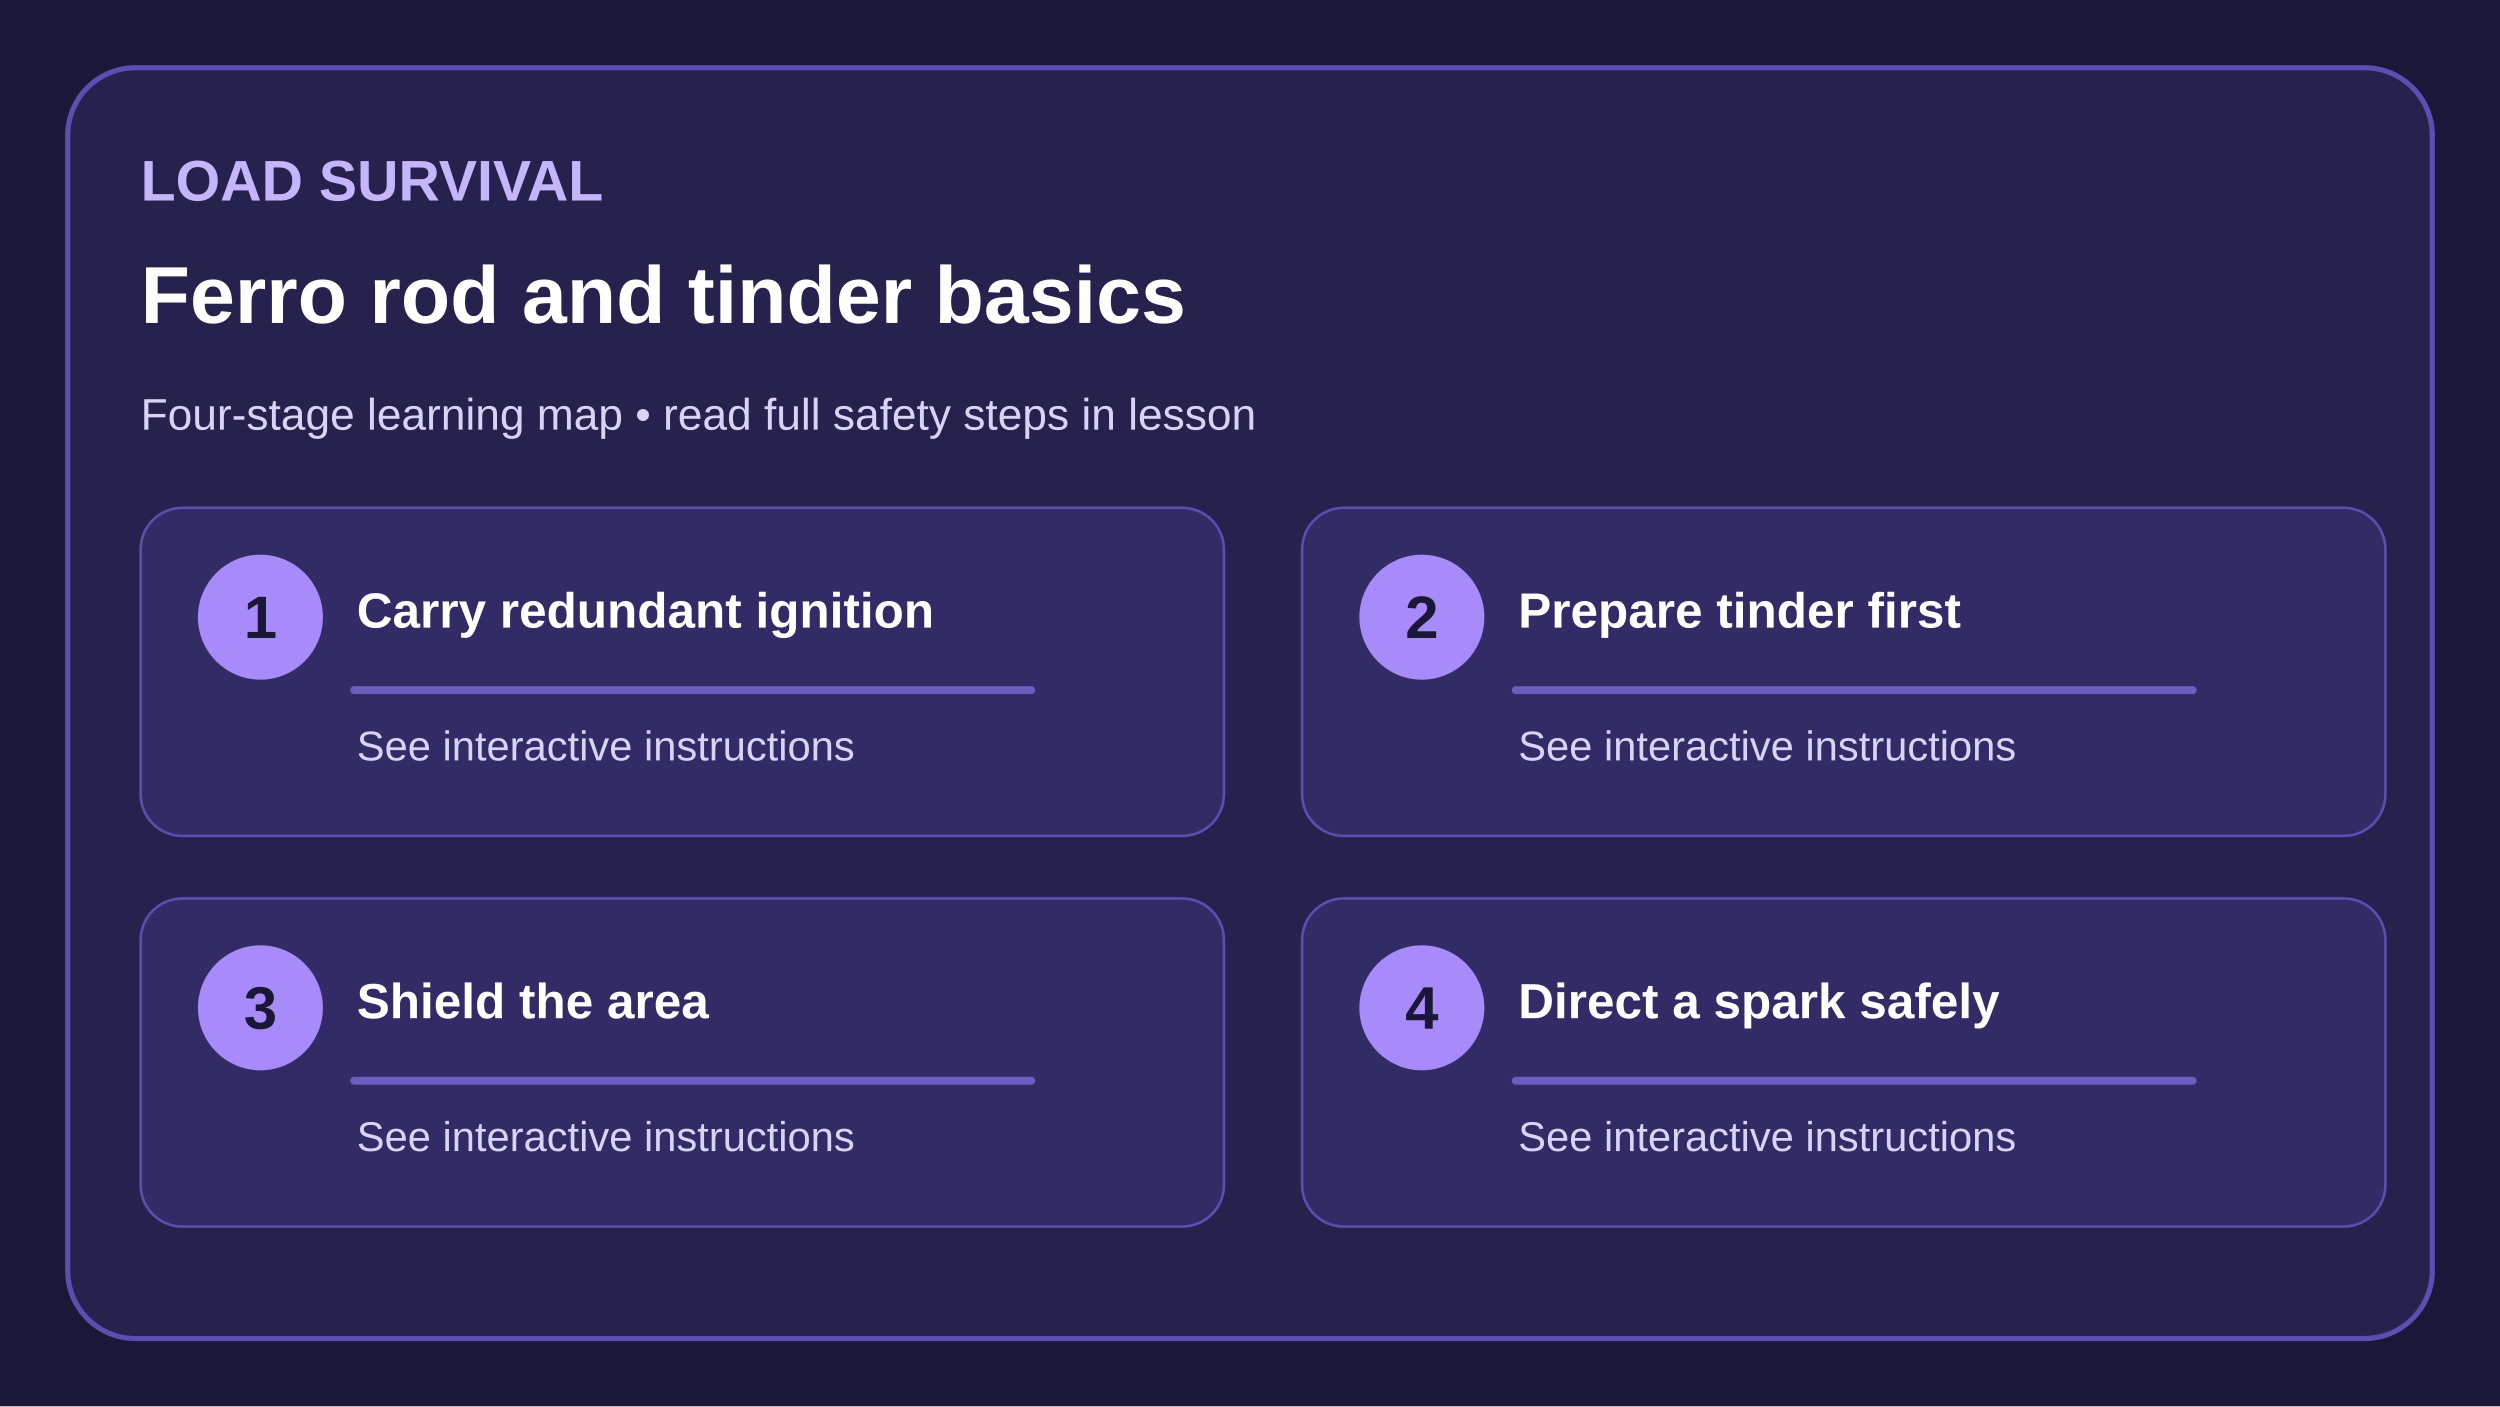
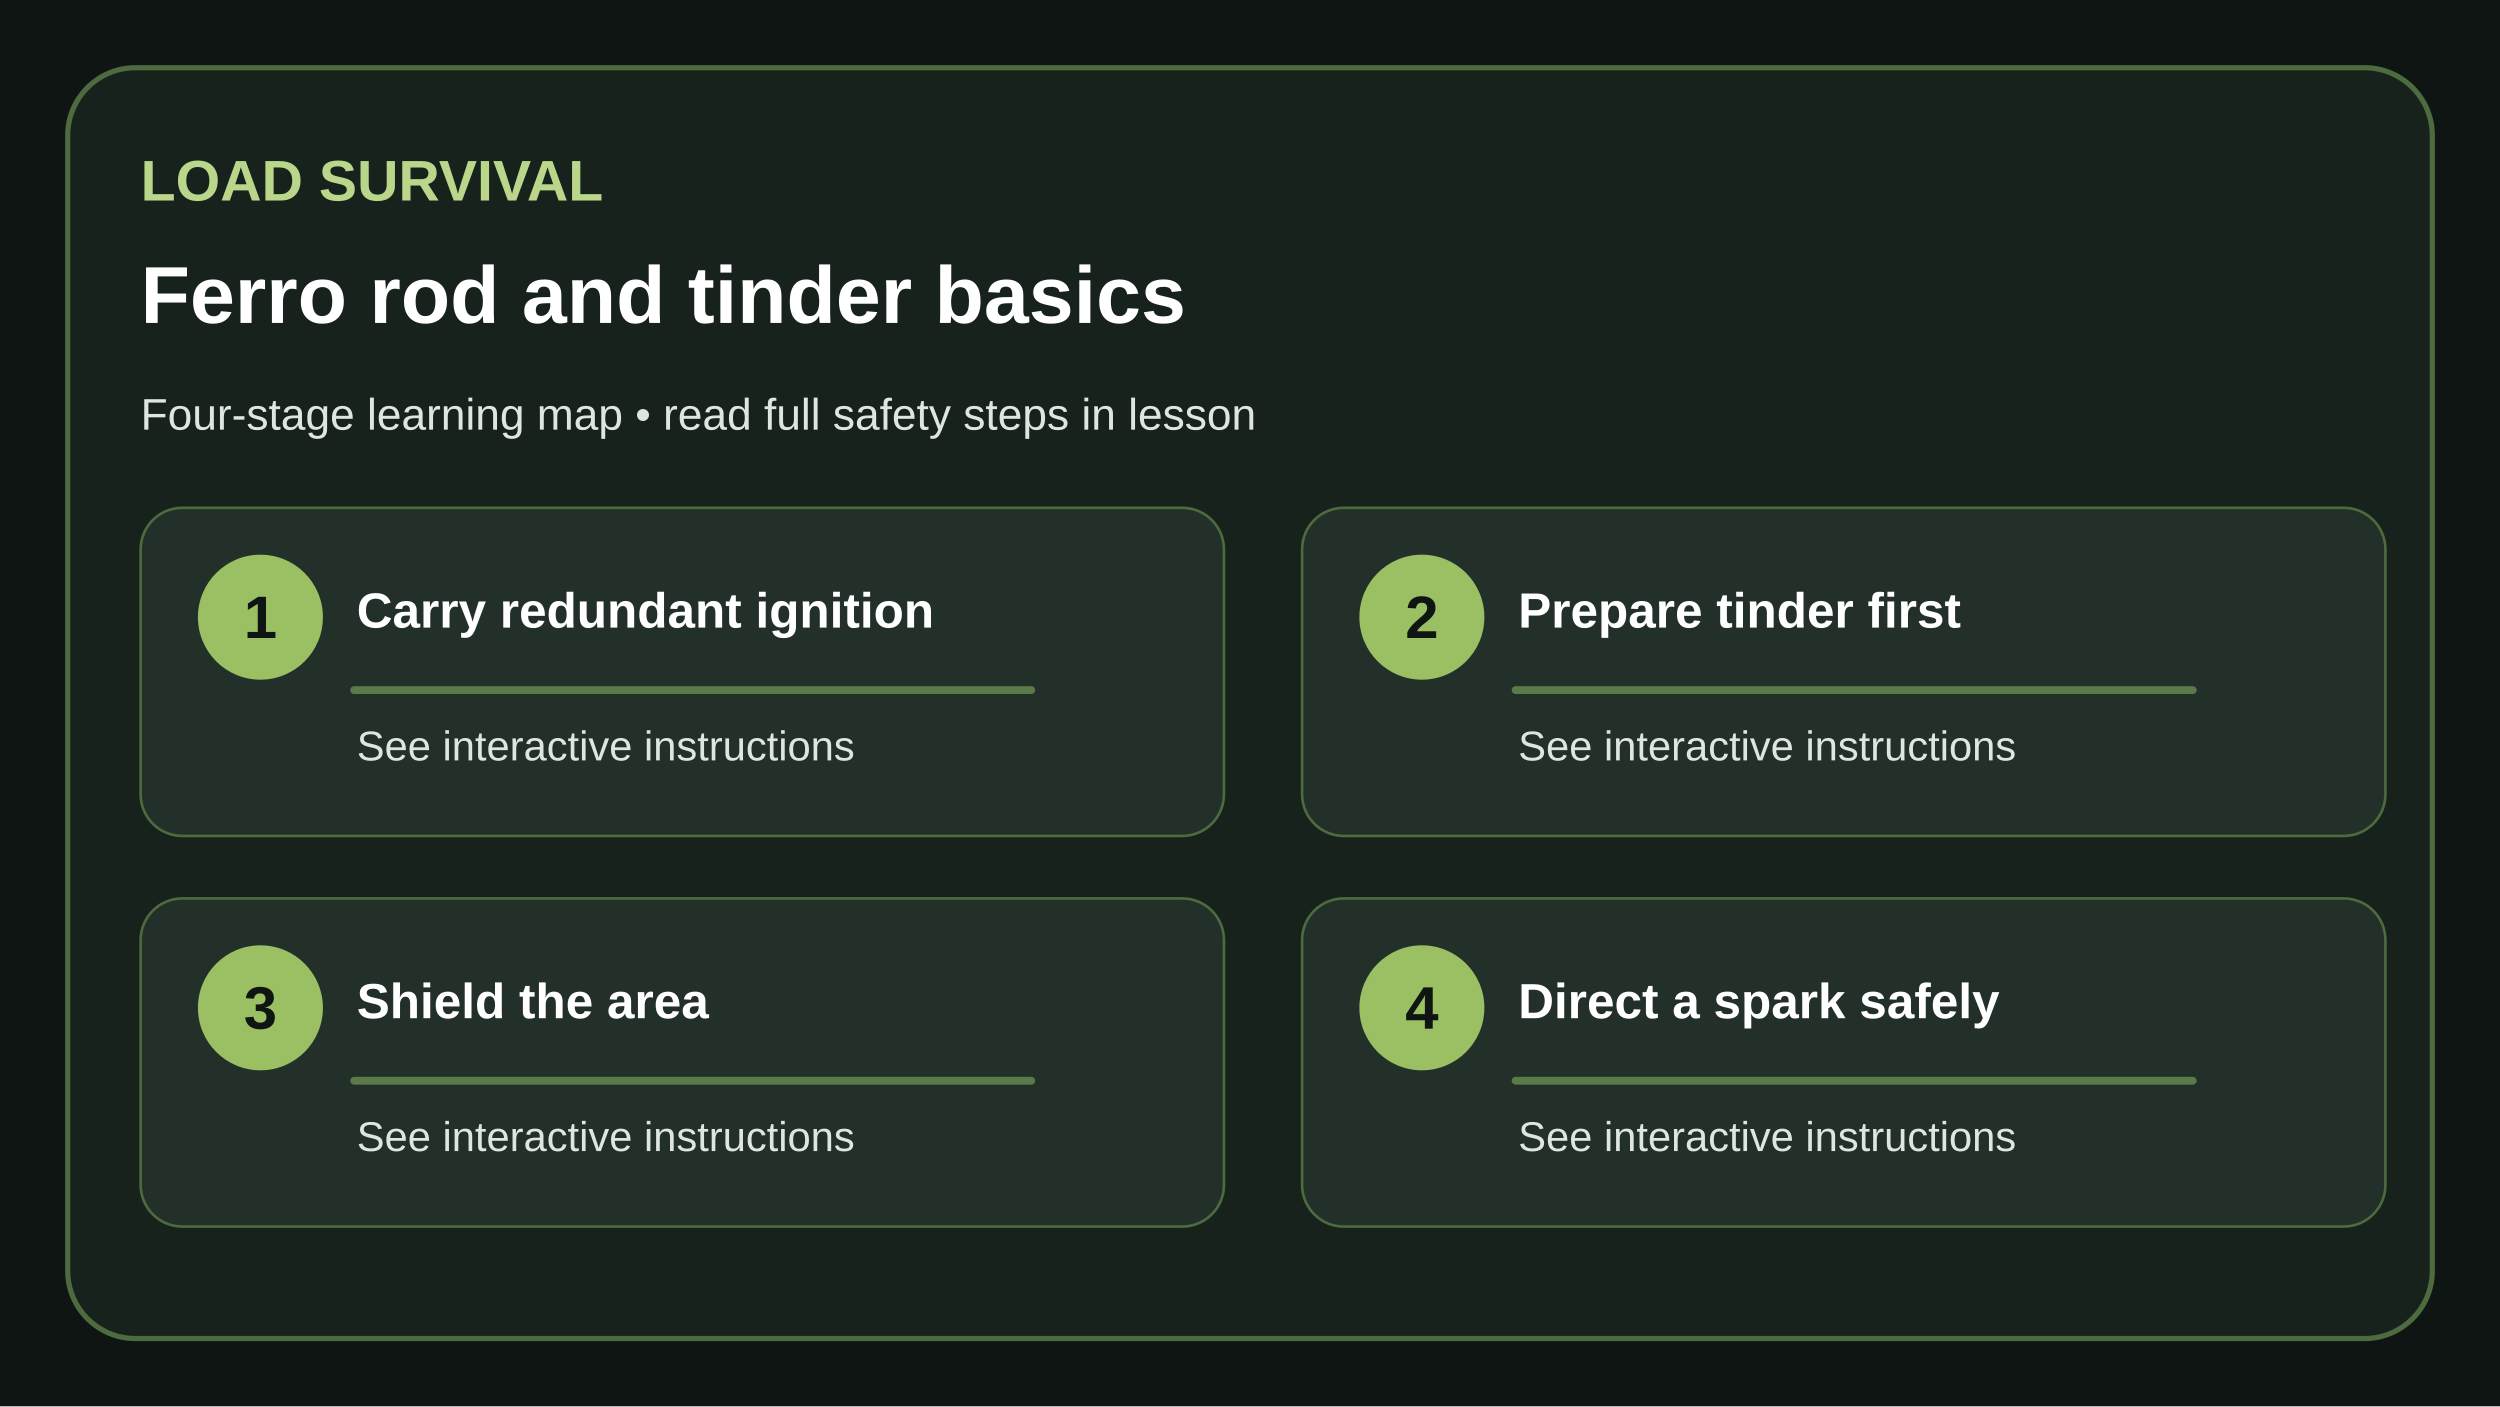
<svg xmlns="http://www.w3.org/2000/svg" width="960" height="540" viewBox="0 0 960 540" role="img" aria-label="Four stages for Ferro rod and tinder basics">
-   <rect width="960" height="540" fill="#1a1738" />
-   <rect x="26" y="26" width="908" height="488" rx="26" fill="#26214d" stroke="#5a4fb0" stroke-width="2" />
-   <text x="54" y="77" fill="#c4b5fd" font-family="Arial,sans-serif" font-size="22" font-weight="bold">LOAD SURVIVAL</text>
+   <rect width="960" height="540" fill="#0f1512" />
+   <rect x="26" y="26" width="908" height="488" rx="26" fill="#18221d" stroke="#4d6b3f" stroke-width="2" />
+   <text x="54" y="77" fill="#b9d68a" font-family="Arial,sans-serif" font-size="22" font-weight="bold">LOAD SURVIVAL</text>
  <text x="54" y="124" fill="white" font-family="Arial,sans-serif" font-size="31" font-weight="bold">Ferro rod and tinder basics</text>
-   <text x="54" y="165" fill="#d9d4f5" font-family="Arial,sans-serif" font-size="17">Four-stage learning map • read full safety steps in lesson</text>
-   <rect x="54" y="195" width="416" height="126" rx="16" fill="#322b66" stroke="#5a4fb0" />
-   <circle cx="100" cy="237" r="24" fill="#a78bfa" />
-   <text x="100" y="245" text-anchor="middle" fill="#1a1738" font-family="Arial" font-size="23" font-weight="bold">1</text>
+   <text x="54" y="165" fill="#dfe6e1" font-family="Arial,sans-serif" font-size="17">Four-stage learning map • read full safety steps in lesson</text>
+   <rect x="54" y="195" width="416" height="126" rx="16" fill="#223029" stroke="#4d6b3f" />
+   <circle cx="100" cy="237" r="24" fill="#9bbf63" />
+   <text x="100" y="245" text-anchor="middle" fill="#0f1512" font-family="Arial" font-size="23" font-weight="bold">1</text>
  <text x="137" y="241" fill="#fff" font-family="Arial" font-size="19" font-weight="bold">Carry redundant ignition</text>
-   <path d="M136 265 h260" stroke="#6a5fc0" stroke-width="3" stroke-linecap="round" />
-   <text x="137" y="292" fill="#d9d4f5" font-size="16" font-family="Arial">See interactive instructions</text>
-   <rect x="500" y="195" width="416" height="126" rx="16" fill="#322b66" stroke="#5a4fb0" />
-   <circle cx="546" cy="237" r="24" fill="#a78bfa" />
-   <text x="546" y="245" text-anchor="middle" fill="#1a1738" font-family="Arial" font-size="23" font-weight="bold">2</text>
+   <path d="M136 265 h260" stroke="#5b7a4a" stroke-width="3" stroke-linecap="round" />
+   <text x="137" y="292" fill="#dfe6e1" font-size="16" font-family="Arial">See interactive instructions</text>
+   <rect x="500" y="195" width="416" height="126" rx="16" fill="#223029" stroke="#4d6b3f" />
+   <circle cx="546" cy="237" r="24" fill="#9bbf63" />
+   <text x="546" y="245" text-anchor="middle" fill="#0f1512" font-family="Arial" font-size="23" font-weight="bold">2</text>
  <text x="583" y="241" fill="#fff" font-family="Arial" font-size="19" font-weight="bold">Prepare tinder first</text>
-   <path d="M582 265 h260" stroke="#6a5fc0" stroke-width="3" stroke-linecap="round" />
-   <text x="583" y="292" fill="#d9d4f5" font-size="16" font-family="Arial">See interactive instructions</text>
-   <rect x="54" y="345" width="416" height="126" rx="16" fill="#322b66" stroke="#5a4fb0" />
-   <circle cx="100" cy="387" r="24" fill="#a78bfa" />
-   <text x="100" y="395" text-anchor="middle" fill="#1a1738" font-family="Arial" font-size="23" font-weight="bold">3</text>
+   <path d="M582 265 h260" stroke="#5b7a4a" stroke-width="3" stroke-linecap="round" />
+   <text x="583" y="292" fill="#dfe6e1" font-size="16" font-family="Arial">See interactive instructions</text>
+   <rect x="54" y="345" width="416" height="126" rx="16" fill="#223029" stroke="#4d6b3f" />
+   <circle cx="100" cy="387" r="24" fill="#9bbf63" />
+   <text x="100" y="395" text-anchor="middle" fill="#0f1512" font-family="Arial" font-size="23" font-weight="bold">3</text>
  <text x="137" y="391" fill="#fff" font-family="Arial" font-size="19" font-weight="bold">Shield the area</text>
-   <path d="M136 415 h260" stroke="#6a5fc0" stroke-width="3" stroke-linecap="round" />
-   <text x="137" y="442" fill="#d9d4f5" font-size="16" font-family="Arial">See interactive instructions</text>
-   <rect x="500" y="345" width="416" height="126" rx="16" fill="#322b66" stroke="#5a4fb0" />
-   <circle cx="546" cy="387" r="24" fill="#a78bfa" />
-   <text x="546" y="395" text-anchor="middle" fill="#1a1738" font-family="Arial" font-size="23" font-weight="bold">4</text>
+   <path d="M136 415 h260" stroke="#5b7a4a" stroke-width="3" stroke-linecap="round" />
+   <text x="137" y="442" fill="#dfe6e1" font-size="16" font-family="Arial">See interactive instructions</text>
+   <rect x="500" y="345" width="416" height="126" rx="16" fill="#223029" stroke="#4d6b3f" />
+   <circle cx="546" cy="387" r="24" fill="#9bbf63" />
+   <text x="546" y="395" text-anchor="middle" fill="#0f1512" font-family="Arial" font-size="23" font-weight="bold">4</text>
  <text x="583" y="391" fill="#fff" font-family="Arial" font-size="19" font-weight="bold">Direct a spark safely</text>
-   <path d="M582 415 h260" stroke="#6a5fc0" stroke-width="3" stroke-linecap="round" />
-   <text x="583" y="442" fill="#d9d4f5" font-size="16" font-family="Arial">See interactive instructions</text>
+   <path d="M582 415 h260" stroke="#5b7a4a" stroke-width="3" stroke-linecap="round" />
+   <text x="583" y="442" fill="#dfe6e1" font-size="16" font-family="Arial">See interactive instructions</text>
</svg>
